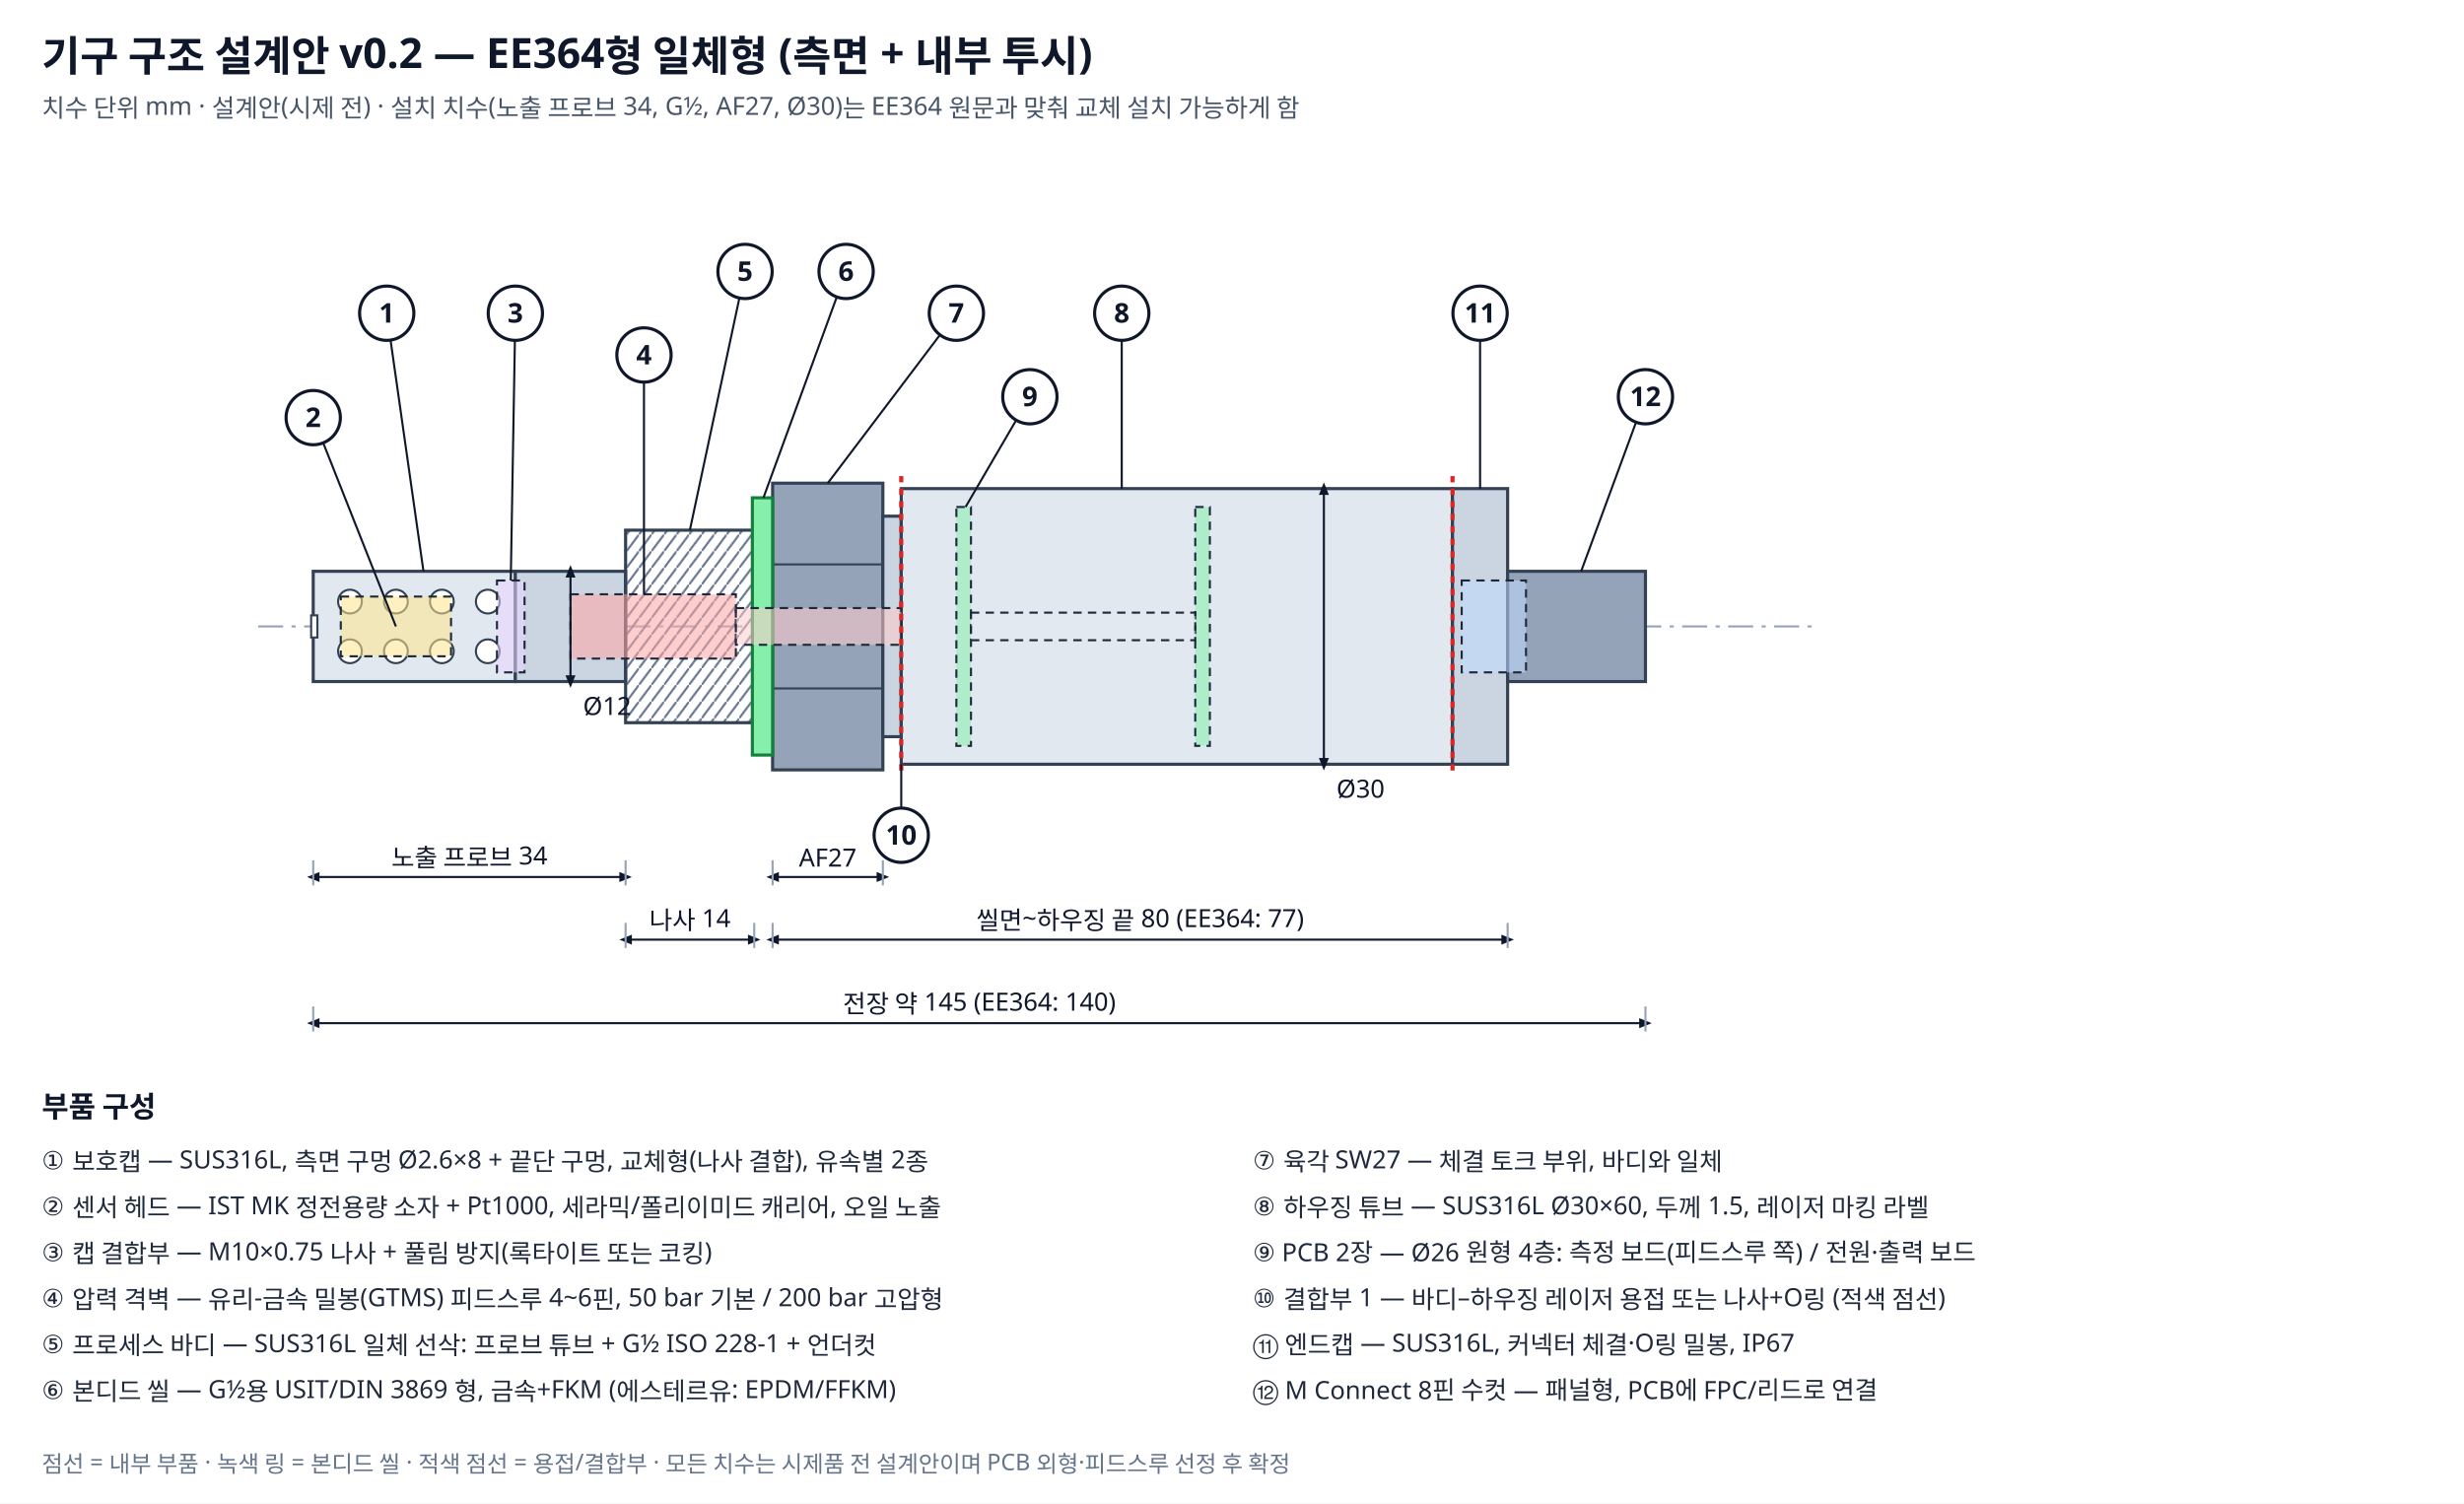
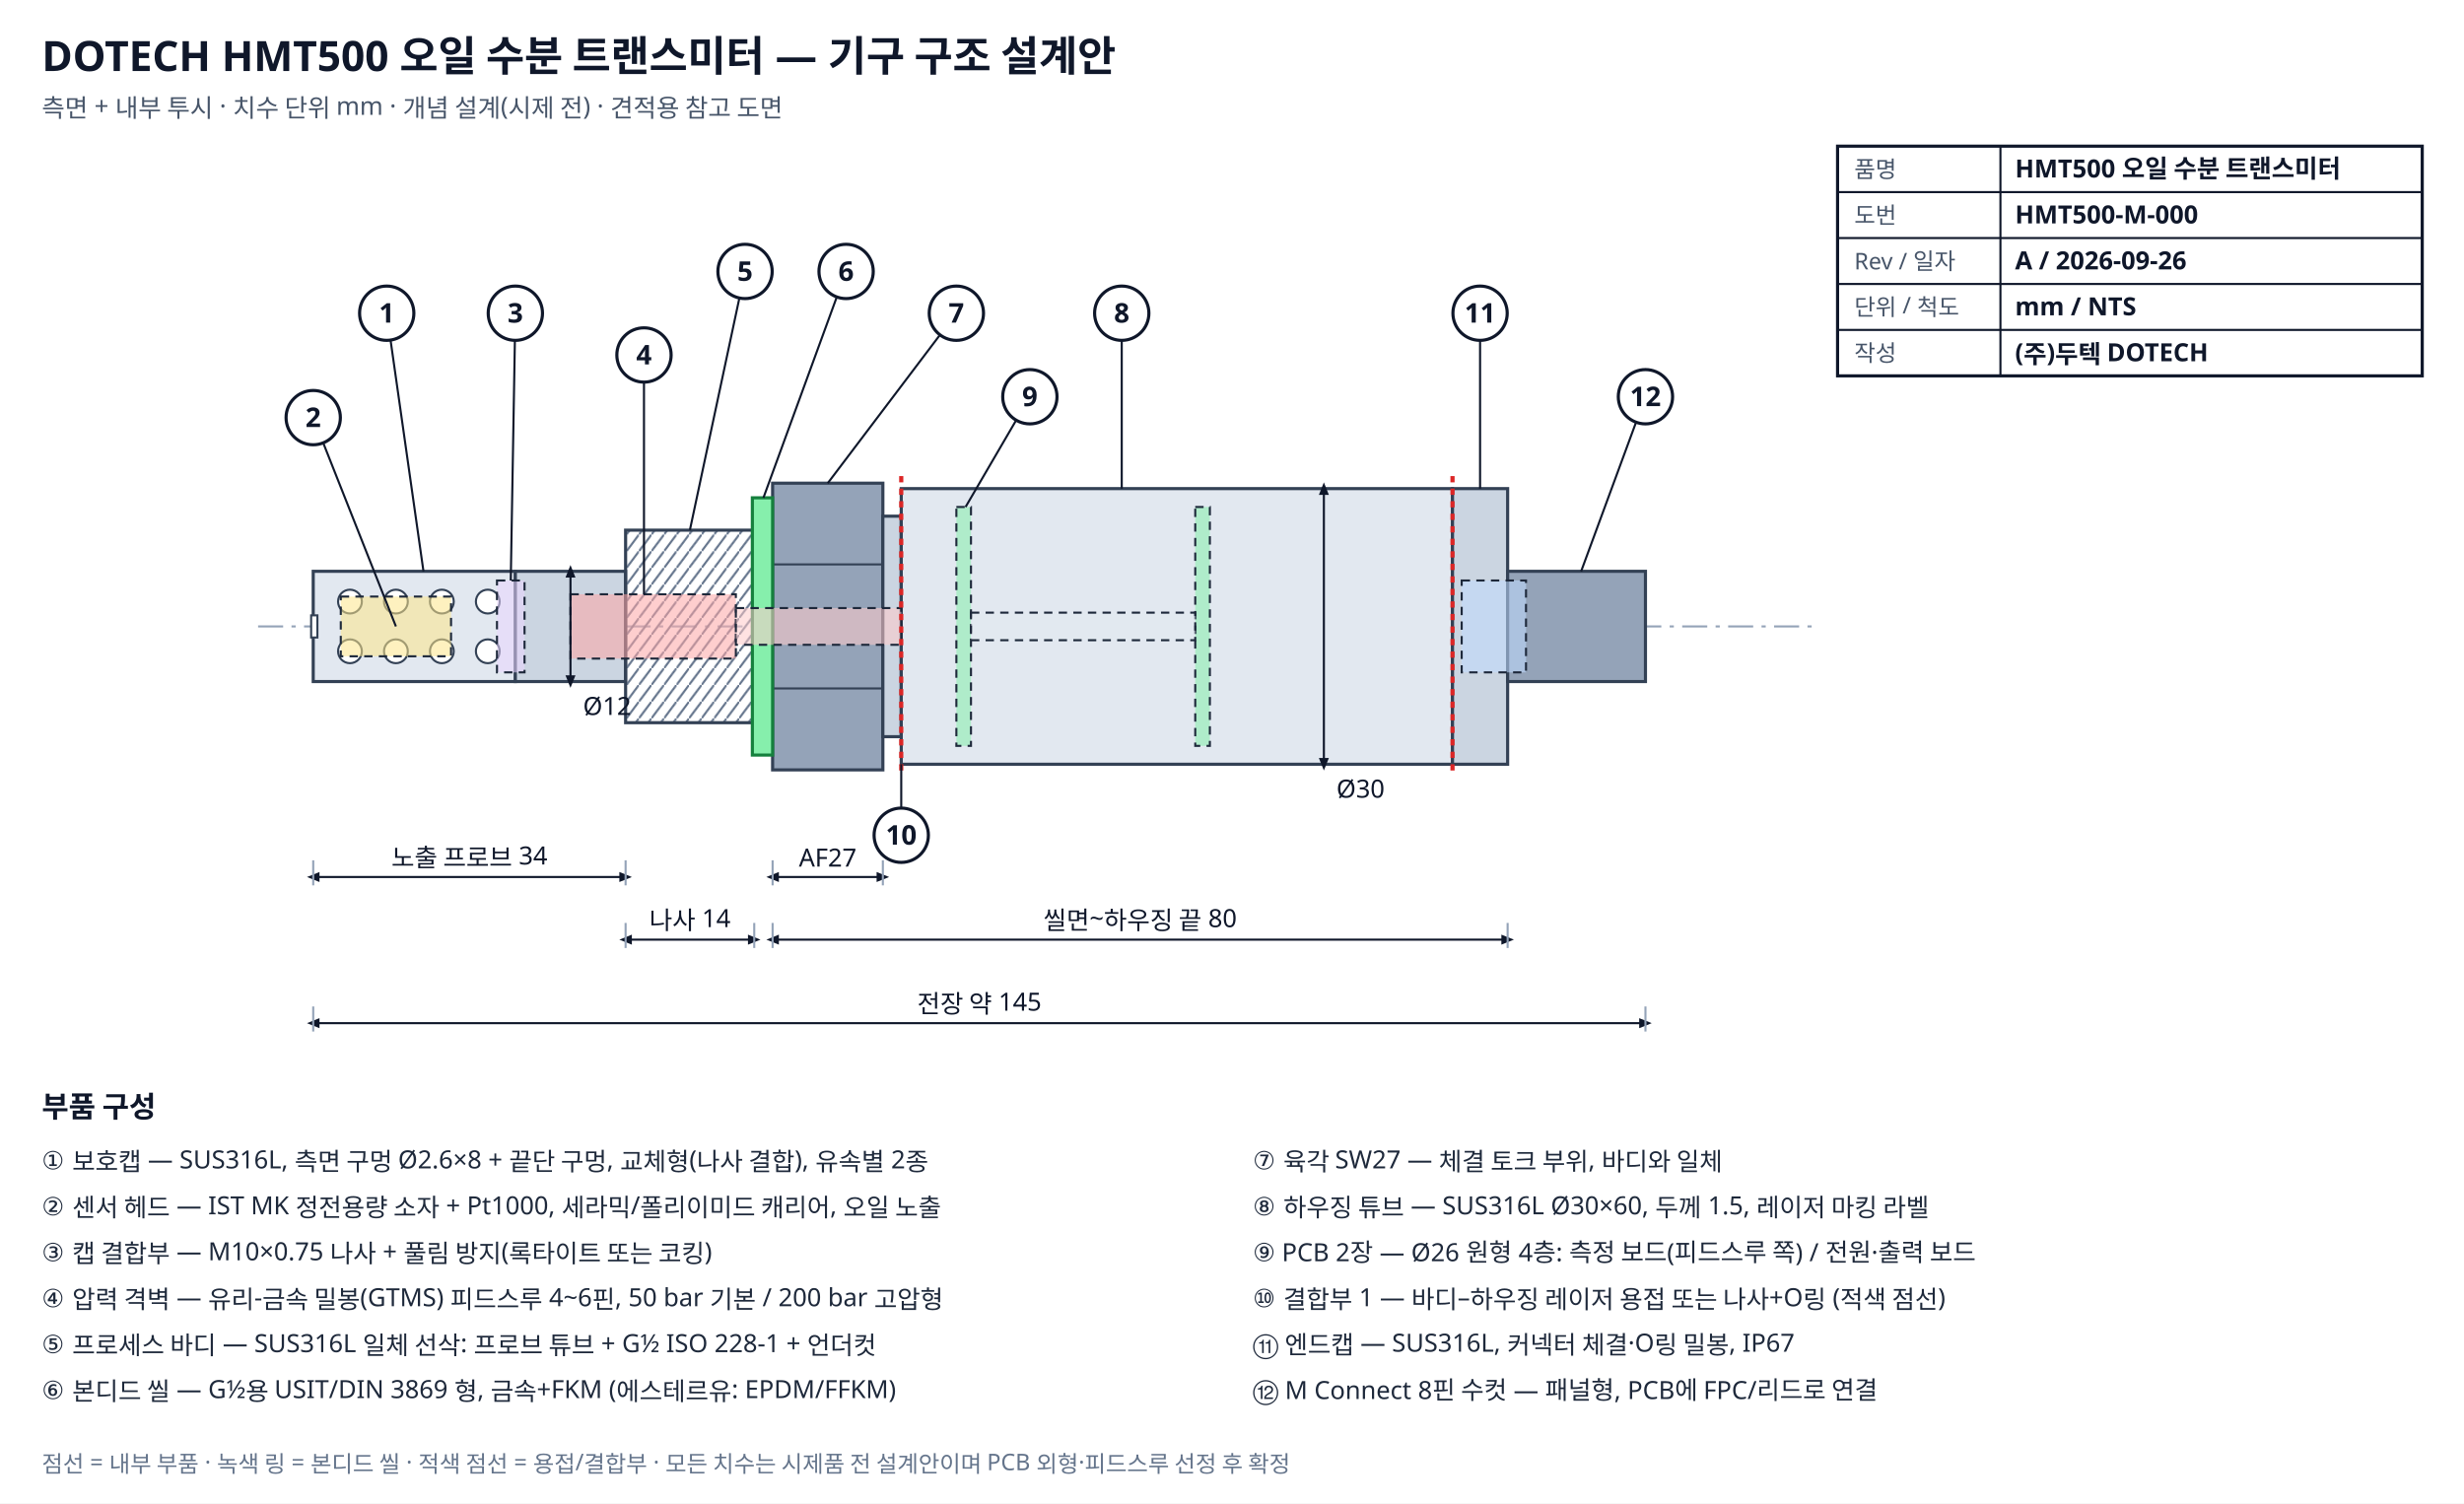
<svg xmlns="http://www.w3.org/2000/svg" viewBox="0 0 1180 720" width="1180" height="720" font-family="'Noto Sans KR','Malgun Gothic','NanumGothic',sans-serif">
  <defs>
    <marker id="d" viewBox="0 0 10 10" refX="5" refY="5" markerWidth="6" markerHeight="6" orient="auto-start-reverse">
      <path d="M0,1 L10,5 L0,9 z" fill="#0f172a" />
    </marker>
    <pattern id="thr" width="6" height="8" patternUnits="userSpaceOnUse">
      <path d="M0,8 L6,0" stroke="#64748b" stroke-width="1" />
    </pattern>
  </defs>
  <rect width="1180" height="720" fill="#fff" />
-   <text x="20" y="34" font-size="20" font-weight="700" fill="#0f172a">기구 구조 설계안 v0.2 — EE364형 일체형 (측면 + 내부 투시)</text>
-   <text x="20" y="56" font-size="12" fill="#475569">치수 단위 mm · 설계안(시제 전) · 설치 치수(노출 프로브 34, G½, AF27, Ø30)는 EE364 원문과 맞춰 교체 설치 가능하게 함</text>
+   <text x="20" y="34" font-size="20" font-weight="700" fill="#0f172a">DOTECH HMT500 오일 수분 트랜스미터 — 기구 구조 설계안</text>
+   <text x="20" y="56" font-size="12" fill="#475569">측면 + 내부 투시 · 치수 단위 mm · 개념 설계(시제 전) · 견적용 참고 도면</text>
+   <rect x="880" y="70" width="280" height="110" fill="#fff" stroke="#0f172a" stroke-width="1.5" />
+   <text x="888" y="85" font-size="11" fill="#475569">품명</text>
+   <text x="965" y="85" font-size="12" font-weight="600" fill="#0f172a">HMT500 오일 수분 트랜스미터</text>
+   <line x1="880" y1="92" x2="1160" y2="92" stroke="#0f172a" />
+   <text x="888" y="107" font-size="11" fill="#475569">도번</text>
+   <text x="965" y="107" font-size="12" font-weight="600" fill="#0f172a">HMT500-M-000</text>
+   <line x1="880" y1="114" x2="1160" y2="114" stroke="#0f172a" />
+   <text x="888" y="129" font-size="11" fill="#475569">Rev / 일자</text>
+   <text x="965" y="129" font-size="12" font-weight="600" fill="#0f172a">A / 2026-09-26</text>
+   <line x1="880" y1="136" x2="1160" y2="136" stroke="#0f172a" />
+   <text x="888" y="151" font-size="11" fill="#475569">단위 / 척도</text>
+   <text x="965" y="151" font-size="12" font-weight="600" fill="#0f172a">mm / NTS</text>
+   <line x1="880" y1="158" x2="1160" y2="158" stroke="#0f172a" />
+   <text x="888" y="173" font-size="11" fill="#475569">작성</text>
+   <text x="965" y="173" font-size="12" font-weight="600" fill="#0f172a">(주)두텍 DOTECH</text>
+   <line x1="958" y1="70" x2="958" y2="180" stroke="#0f172a" />
  <line x1="123.6" y1="300" x2="871.6" y2="300" stroke="#94a3b8" stroke-dasharray="12 4 2 4" />
  <rect x="150.0" y="273.6" width="96.8" height="52.8" fill="#e2e8f0" stroke="#334155" stroke-width="1.5" />
  <rect x="246.8" y="273.6" width="52.8" height="52.8" fill="#cbd5e1" stroke="#334155" stroke-width="1.5" />
  <rect x="299.6" y="253.9" width="61.6" height="92.2" fill="url(#thr)" stroke="#334155" stroke-width="1.5" />
  <rect x="361.2" y="262.6" width="8.8" height="74.8" fill="#cbd5e1" stroke="#334155" stroke-width="1.5" />
  <rect x="370.0" y="231.4" width="52.8" height="137.3" fill="#94a3b8" stroke="#334155" stroke-width="1.5" />
  <rect x="422.8" y="247.2" width="8.8" height="105.6" fill="#cbd5e1" stroke="#334155" stroke-width="1.5" />
  <rect x="431.6" y="234.0" width="264.0" height="132.0" fill="#e2e8f0" stroke="#334155" stroke-width="1.5" />
  <rect x="695.6" y="234.0" width="26.4" height="132.0" fill="#cbd5e1" stroke="#334155" stroke-width="1.5" />
  <rect x="722.0" y="273.6" width="66.0" height="52.8" fill="#94a3b8" stroke="#334155" stroke-width="1.5" />
  <line x1="370.0" y1="270.3" x2="422.8" y2="270.3" stroke="#334155" />
  <line x1="370.0" y1="329.7" x2="422.8" y2="329.7" stroke="#334155" />
  <rect x="360.3" y="238.4" width="9.7" height="123.2" fill="#86efac" stroke="#15803d" stroke-width="1.5" />
  <circle cx="167.6" cy="288.1" r="5.7" fill="#fff" stroke="#334155" />
  <circle cx="167.6" cy="311.9" r="5.7" fill="#fff" stroke="#334155" />
  <circle cx="189.6" cy="288.1" r="5.7" fill="#fff" stroke="#334155" />
  <circle cx="189.6" cy="311.9" r="5.7" fill="#fff" stroke="#334155" />
  <circle cx="211.6" cy="288.1" r="5.7" fill="#fff" stroke="#334155" />
  <circle cx="211.6" cy="311.9" r="5.7" fill="#fff" stroke="#334155" />
  <circle cx="233.6" cy="288.1" r="5.7" fill="#fff" stroke="#334155" />
  <circle cx="233.6" cy="311.9" r="5.7" fill="#fff" stroke="#334155" />
  <rect x="149.0" y="294.7" width="3" height="10.6" fill="#fff" stroke="#334155" />
  <rect x="163.2" y="285.7" width="52.8" height="28.6" fill="#fde68a" fill-opacity="0.55" stroke="#1e293b" stroke-dasharray="4 3" />
  <rect x="238.0" y="278.0" width="13.2" height="44.0" fill="#e9d5ff" fill-opacity="0.55" stroke="#1e293b" stroke-dasharray="4 3" />
  <rect x="273.2" y="284.6" width="79.2" height="30.8" fill="#fca5a5" fill-opacity="0.55" stroke="#1e293b" stroke-dasharray="4 3" />
  <rect x="352.4" y="291.2" width="79.2" height="17.6" fill="#fecaca" fill-opacity="0.55" stroke="#1e293b" stroke-dasharray="4 3" />
  <rect x="458.0" y="242.8" width="7.0" height="114.4" fill="#86efac" fill-opacity="0.55" stroke="#1e293b" stroke-dasharray="4 3" />
  <rect x="572.4" y="242.8" width="7.0" height="114.4" fill="#86efac" fill-opacity="0.55" stroke="#1e293b" stroke-dasharray="4 3" />
  <rect x="465.0" y="293.4" width="107.4" height="13.2" fill="#e2e8f0" fill-opacity="0.55" stroke="#1e293b" stroke-dasharray="4 3" />
  <rect x="700.0" y="278.0" width="30.8" height="44.0" fill="#bfdbfe" fill-opacity="0.55" stroke="#1e293b" stroke-dasharray="4 3" />
  <line x1="431.6" y1="228.0" x2="431.6" y2="372.0" stroke="#dc2626" stroke-width="2" stroke-dasharray="3 3" />
  <line x1="695.6" y1="228.0" x2="695.6" y2="372.0" stroke="#dc2626" stroke-width="2" stroke-dasharray="3 3" />
  <line x1="202.8" y1="273.6" x2="185.2" y2="150.0" stroke="#0f172a" />
  <circle cx="185.2" cy="150.0" r="13" fill="#fff" stroke="#0f172a" stroke-width="1.5" />
  <text x="185.2" y="154.5" font-size="13" font-weight="700" text-anchor="middle" fill="#0f172a">1</text>
  <line x1="189.6" y1="300.0" x2="150.0" y2="200.0" stroke="#0f172a" />
  <circle cx="150.0" cy="200.0" r="13" fill="#fff" stroke="#0f172a" stroke-width="1.5" />
  <text x="150.0" y="204.5" font-size="13" font-weight="700" text-anchor="middle" fill="#0f172a">2</text>
  <line x1="244.6" y1="278.0" x2="246.8" y2="150.0" stroke="#0f172a" />
  <circle cx="246.8" cy="150.0" r="13" fill="#fff" stroke="#0f172a" stroke-width="1.5" />
  <text x="246.8" y="154.5" font-size="13" font-weight="700" text-anchor="middle" fill="#0f172a">3</text>
  <line x1="308.4" y1="284.6" x2="308.4" y2="170.0" stroke="#0f172a" />
  <circle cx="308.4" cy="170.0" r="13" fill="#fff" stroke="#0f172a" stroke-width="1.5" />
  <text x="308.4" y="174.5" font-size="13" font-weight="700" text-anchor="middle" fill="#0f172a">4</text>
  <line x1="330.4" y1="253.8" x2="356.8" y2="130.0" stroke="#0f172a" />
  <circle cx="356.8" cy="130.0" r="13" fill="#fff" stroke="#0f172a" stroke-width="1.5" />
  <text x="356.8" y="134.5" font-size="13" font-weight="700" text-anchor="middle" fill="#0f172a">5</text>
  <line x1="365.6" y1="238.4" x2="405.2" y2="130.0" stroke="#0f172a" />
  <circle cx="405.2" cy="130.0" r="13" fill="#fff" stroke="#0f172a" stroke-width="1.5" />
  <text x="405.2" y="134.5" font-size="13" font-weight="700" text-anchor="middle" fill="#0f172a">6</text>
  <line x1="396.4" y1="231.4" x2="458.0" y2="150.0" stroke="#0f172a" />
  <circle cx="458.0" cy="150.0" r="13" fill="#fff" stroke="#0f172a" stroke-width="1.5" />
  <text x="458.0" y="154.5" font-size="13" font-weight="700" text-anchor="middle" fill="#0f172a">7</text>
  <line x1="537.2" y1="234.0" x2="537.2" y2="150.0" stroke="#0f172a" />
  <circle cx="537.2" cy="150.0" r="13" fill="#fff" stroke="#0f172a" stroke-width="1.5" />
  <text x="537.2" y="154.5" font-size="13" font-weight="700" text-anchor="middle" fill="#0f172a">8</text>
  <line x1="462.4" y1="242.8" x2="493.2" y2="190.0" stroke="#0f172a" />
  <circle cx="493.2" cy="190.0" r="13" fill="#fff" stroke="#0f172a" stroke-width="1.5" />
  <text x="493.2" y="194.5" font-size="13" font-weight="700" text-anchor="middle" fill="#0f172a">9</text>
  <line x1="431.6" y1="366.0" x2="431.6" y2="400.0" stroke="#0f172a" />
  <circle cx="431.6" cy="400.0" r="13" fill="#fff" stroke="#0f172a" stroke-width="1.5" />
  <text x="431.6" y="404.5" font-size="13" font-weight="700" text-anchor="middle" fill="#0f172a">10</text>
  <line x1="708.8" y1="234.0" x2="708.8" y2="150.0" stroke="#0f172a" />
  <circle cx="708.8" cy="150.0" r="13" fill="#fff" stroke="#0f172a" stroke-width="1.5" />
  <text x="708.8" y="154.5" font-size="13" font-weight="700" text-anchor="middle" fill="#0f172a">11</text>
  <line x1="757.2" y1="273.6" x2="788.0" y2="190.0" stroke="#0f172a" />
  <circle cx="788.0" cy="190.0" r="13" fill="#fff" stroke="#0f172a" stroke-width="1.5" />
  <text x="788.0" y="194.5" font-size="13" font-weight="700" text-anchor="middle" fill="#0f172a">12</text>
  <line x1="150.0" y1="420" x2="299.6" y2="420" stroke="#0f172a" marker-start="url(#d)" marker-end="url(#d)" />
  <line x1="150.0" y1="412" x2="150.0" y2="424" stroke="#94a3b8" />
  <line x1="299.6" y1="412" x2="299.6" y2="424" stroke="#94a3b8" />
  <text x="224.8" y="415" font-size="12" text-anchor="middle" fill="#0f172a">노출 프로브 34</text>
  <line x1="299.6" y1="450" x2="361.2" y2="450" stroke="#0f172a" marker-start="url(#d)" marker-end="url(#d)" />
  <line x1="299.6" y1="442" x2="299.6" y2="454" stroke="#94a3b8" />
  <line x1="361.2" y1="442" x2="361.2" y2="454" stroke="#94a3b8" />
  <text x="330.4" y="445" font-size="12" text-anchor="middle" fill="#0f172a">나사 14</text>
  <line x1="370.0" y1="420" x2="422.8" y2="420" stroke="#0f172a" marker-start="url(#d)" marker-end="url(#d)" />
  <line x1="370.0" y1="412" x2="370.0" y2="424" stroke="#94a3b8" />
  <line x1="422.8" y1="412" x2="422.8" y2="424" stroke="#94a3b8" />
  <text x="396.4" y="415" font-size="12" text-anchor="middle" fill="#0f172a">AF27</text>
  <line x1="370.0" y1="450" x2="722.0" y2="450" stroke="#0f172a" marker-start="url(#d)" marker-end="url(#d)" />
  <line x1="370.0" y1="442" x2="370.0" y2="454" stroke="#94a3b8" />
  <line x1="722.0" y1="442" x2="722.0" y2="454" stroke="#94a3b8" />
-   <text x="546.0" y="445" font-size="12" text-anchor="middle" fill="#0f172a">씰면~하우징 끝 80 (EE364: 77)</text>
+   <text x="546.0" y="445" font-size="12" text-anchor="middle" fill="#0f172a">씰면~하우징 끝 80</text>
  <line x1="150.0" y1="490" x2="788.0" y2="490" stroke="#0f172a" marker-start="url(#d)" marker-end="url(#d)" />
  <line x1="150.0" y1="482" x2="150.0" y2="494" stroke="#94a3b8" />
  <line x1="788.0" y1="482" x2="788.0" y2="494" stroke="#94a3b8" />
-   <text x="469.0" y="485" font-size="12" text-anchor="middle" fill="#0f172a">전장 약 145 (EE364: 140)</text>
+   <text x="469.0" y="485" font-size="12" text-anchor="middle" fill="#0f172a">전장 약 145</text>
  <line x1="273.2" y1="273.6" x2="273.2" y2="326.4" stroke="#0f172a" marker-start="url(#d)" marker-end="url(#d)" />
  <text x="279.2" y="342.4" font-size="12" fill="#0f172a">Ø12</text>
  <line x1="634.0" y1="234.0" x2="634.0" y2="366.0" stroke="#0f172a" marker-start="url(#d)" marker-end="url(#d)" />
  <text x="640.0" y="382.0" font-size="12" fill="#0f172a">Ø30</text>
  <text x="20" y="535" font-size="14" font-weight="700" fill="#0f172a">부품 구성</text>
  <text x="20" y="560" font-size="12" fill="#1e293b">① 보호캡 — SUS316L, 측면 구멍 Ø2.6×8 + 끝단 구멍, 교체형(나사 결합), 유속별 2종</text>
  <text x="20" y="582" font-size="12" fill="#1e293b">② 센서 헤드 — IST MK 정전용량 소자 + Pt1000, 세라믹/폴리이미드 캐리어, 오일 노출</text>
  <text x="20" y="604" font-size="12" fill="#1e293b">③ 캡 결합부 — M10×0.75 나사 + 풀림 방지(록타이트 또는 코킹)</text>
  <text x="20" y="626" font-size="12" fill="#1e293b">④ 압력 격벽 — 유리-금속 밀봉(GTMS) 피드스루 4~6핀, 50 bar 기본 / 200 bar 고압형</text>
  <text x="20" y="648" font-size="12" fill="#1e293b">⑤ 프로세스 바디 — SUS316L 일체 선삭: 프로브 튜브 + G½ ISO 228-1 + 언더컷</text>
  <text x="20" y="670" font-size="12" fill="#1e293b">⑥ 본디드 씰 — G½용 USIT/DIN 3869 형, 금속+FKM (에스테르유: EPDM/FFKM)</text>
  <text x="600" y="560" font-size="12" fill="#1e293b">⑦ 육각 SW27 — 체결 토크 부위, 바디와 일체</text>
  <text x="600" y="582" font-size="12" fill="#1e293b">⑧ 하우징 튜브 — SUS316L Ø30×60, 두께 1.5, 레이저 마킹 라벨</text>
  <text x="600" y="604" font-size="12" fill="#1e293b">⑨ PCB 2장 — Ø26 원형 4층: 측정 보드(피드스루 쪽) / 전원·출력 보드</text>
  <text x="600" y="626" font-size="12" fill="#1e293b">⑩ 결합부 1 — 바디–하우징 레이저 용접 또는 나사+O링 (적색 점선)</text>
  <text x="600" y="648" font-size="12" fill="#1e293b">⑪ 엔드캡 — SUS316L, 커넥터 체결·O링 밀봉, IP67</text>
  <text x="600" y="670" font-size="12" fill="#1e293b">⑫ M Connect 8핀 수컷 — 패널형, PCB에 FPC/리드로 연결</text>
  <text x="20" y="705" font-size="11" fill="#64748b">점선 = 내부 부품 · 녹색 링 = 본디드 씰 · 적색 점선 = 용접/결합부 · 모든 치수는 시제품 전 설계안이며 PCB 외형·피드스루 선정 후 확정</text>
</svg>
